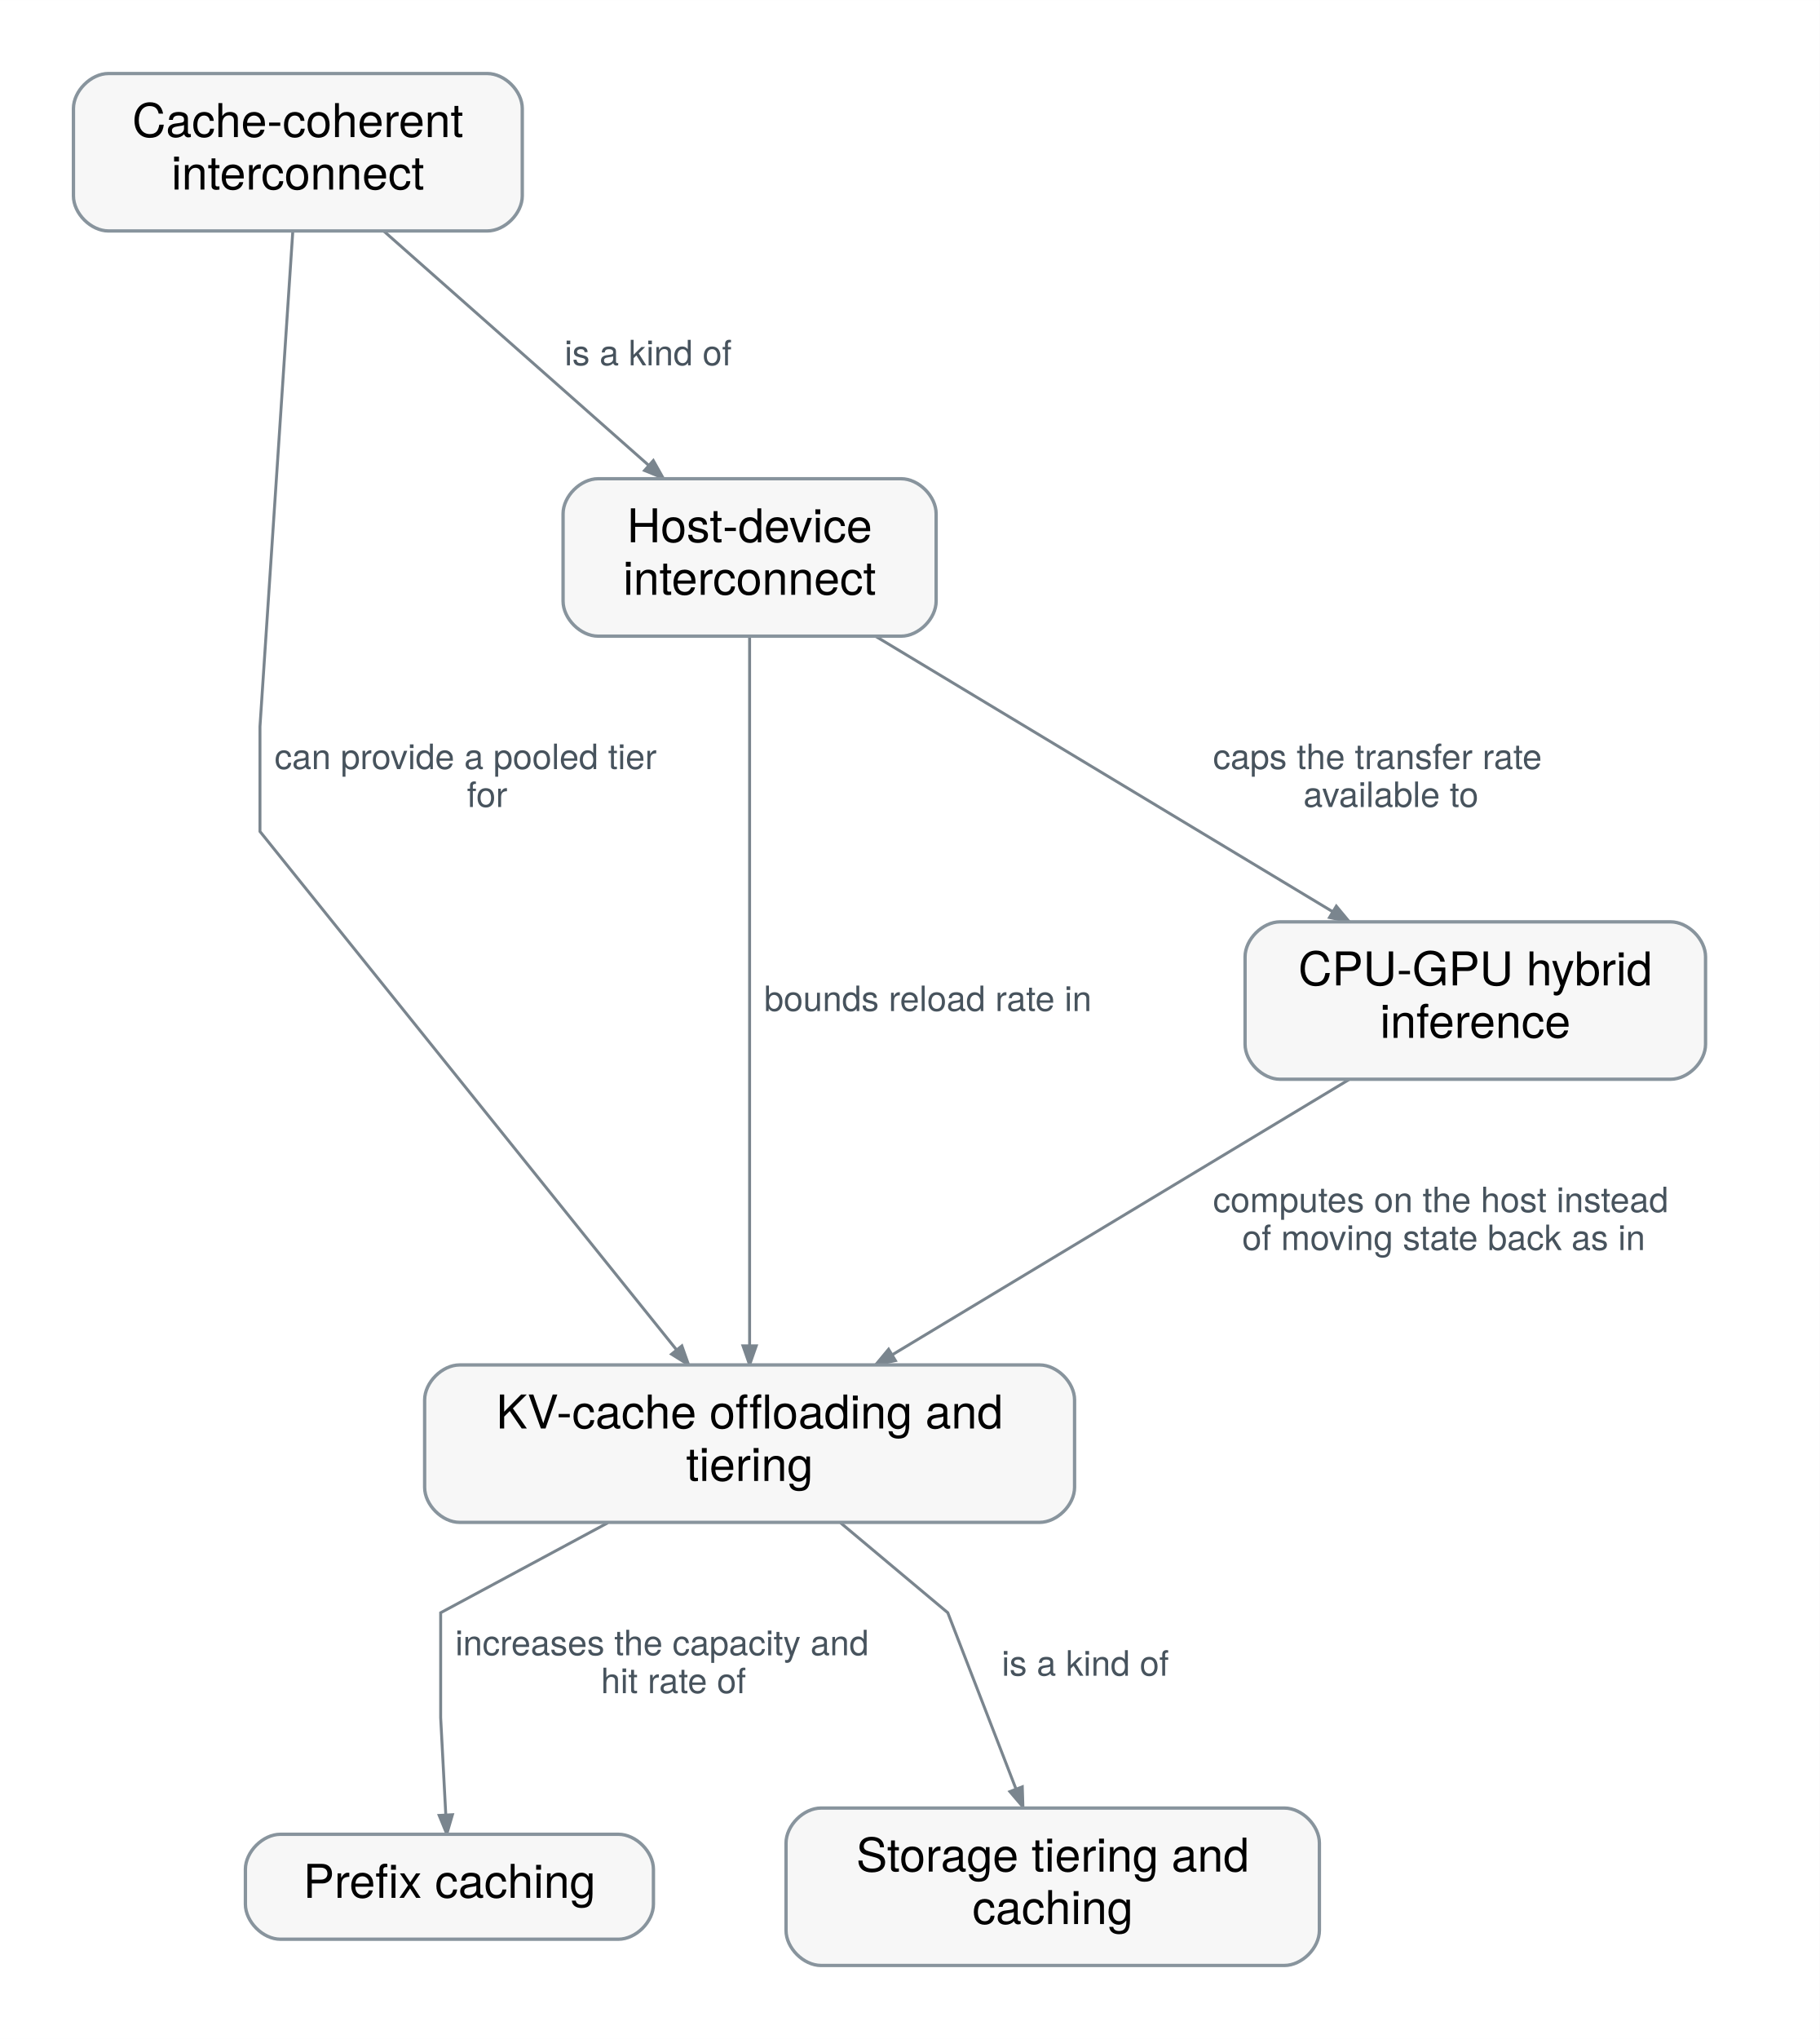
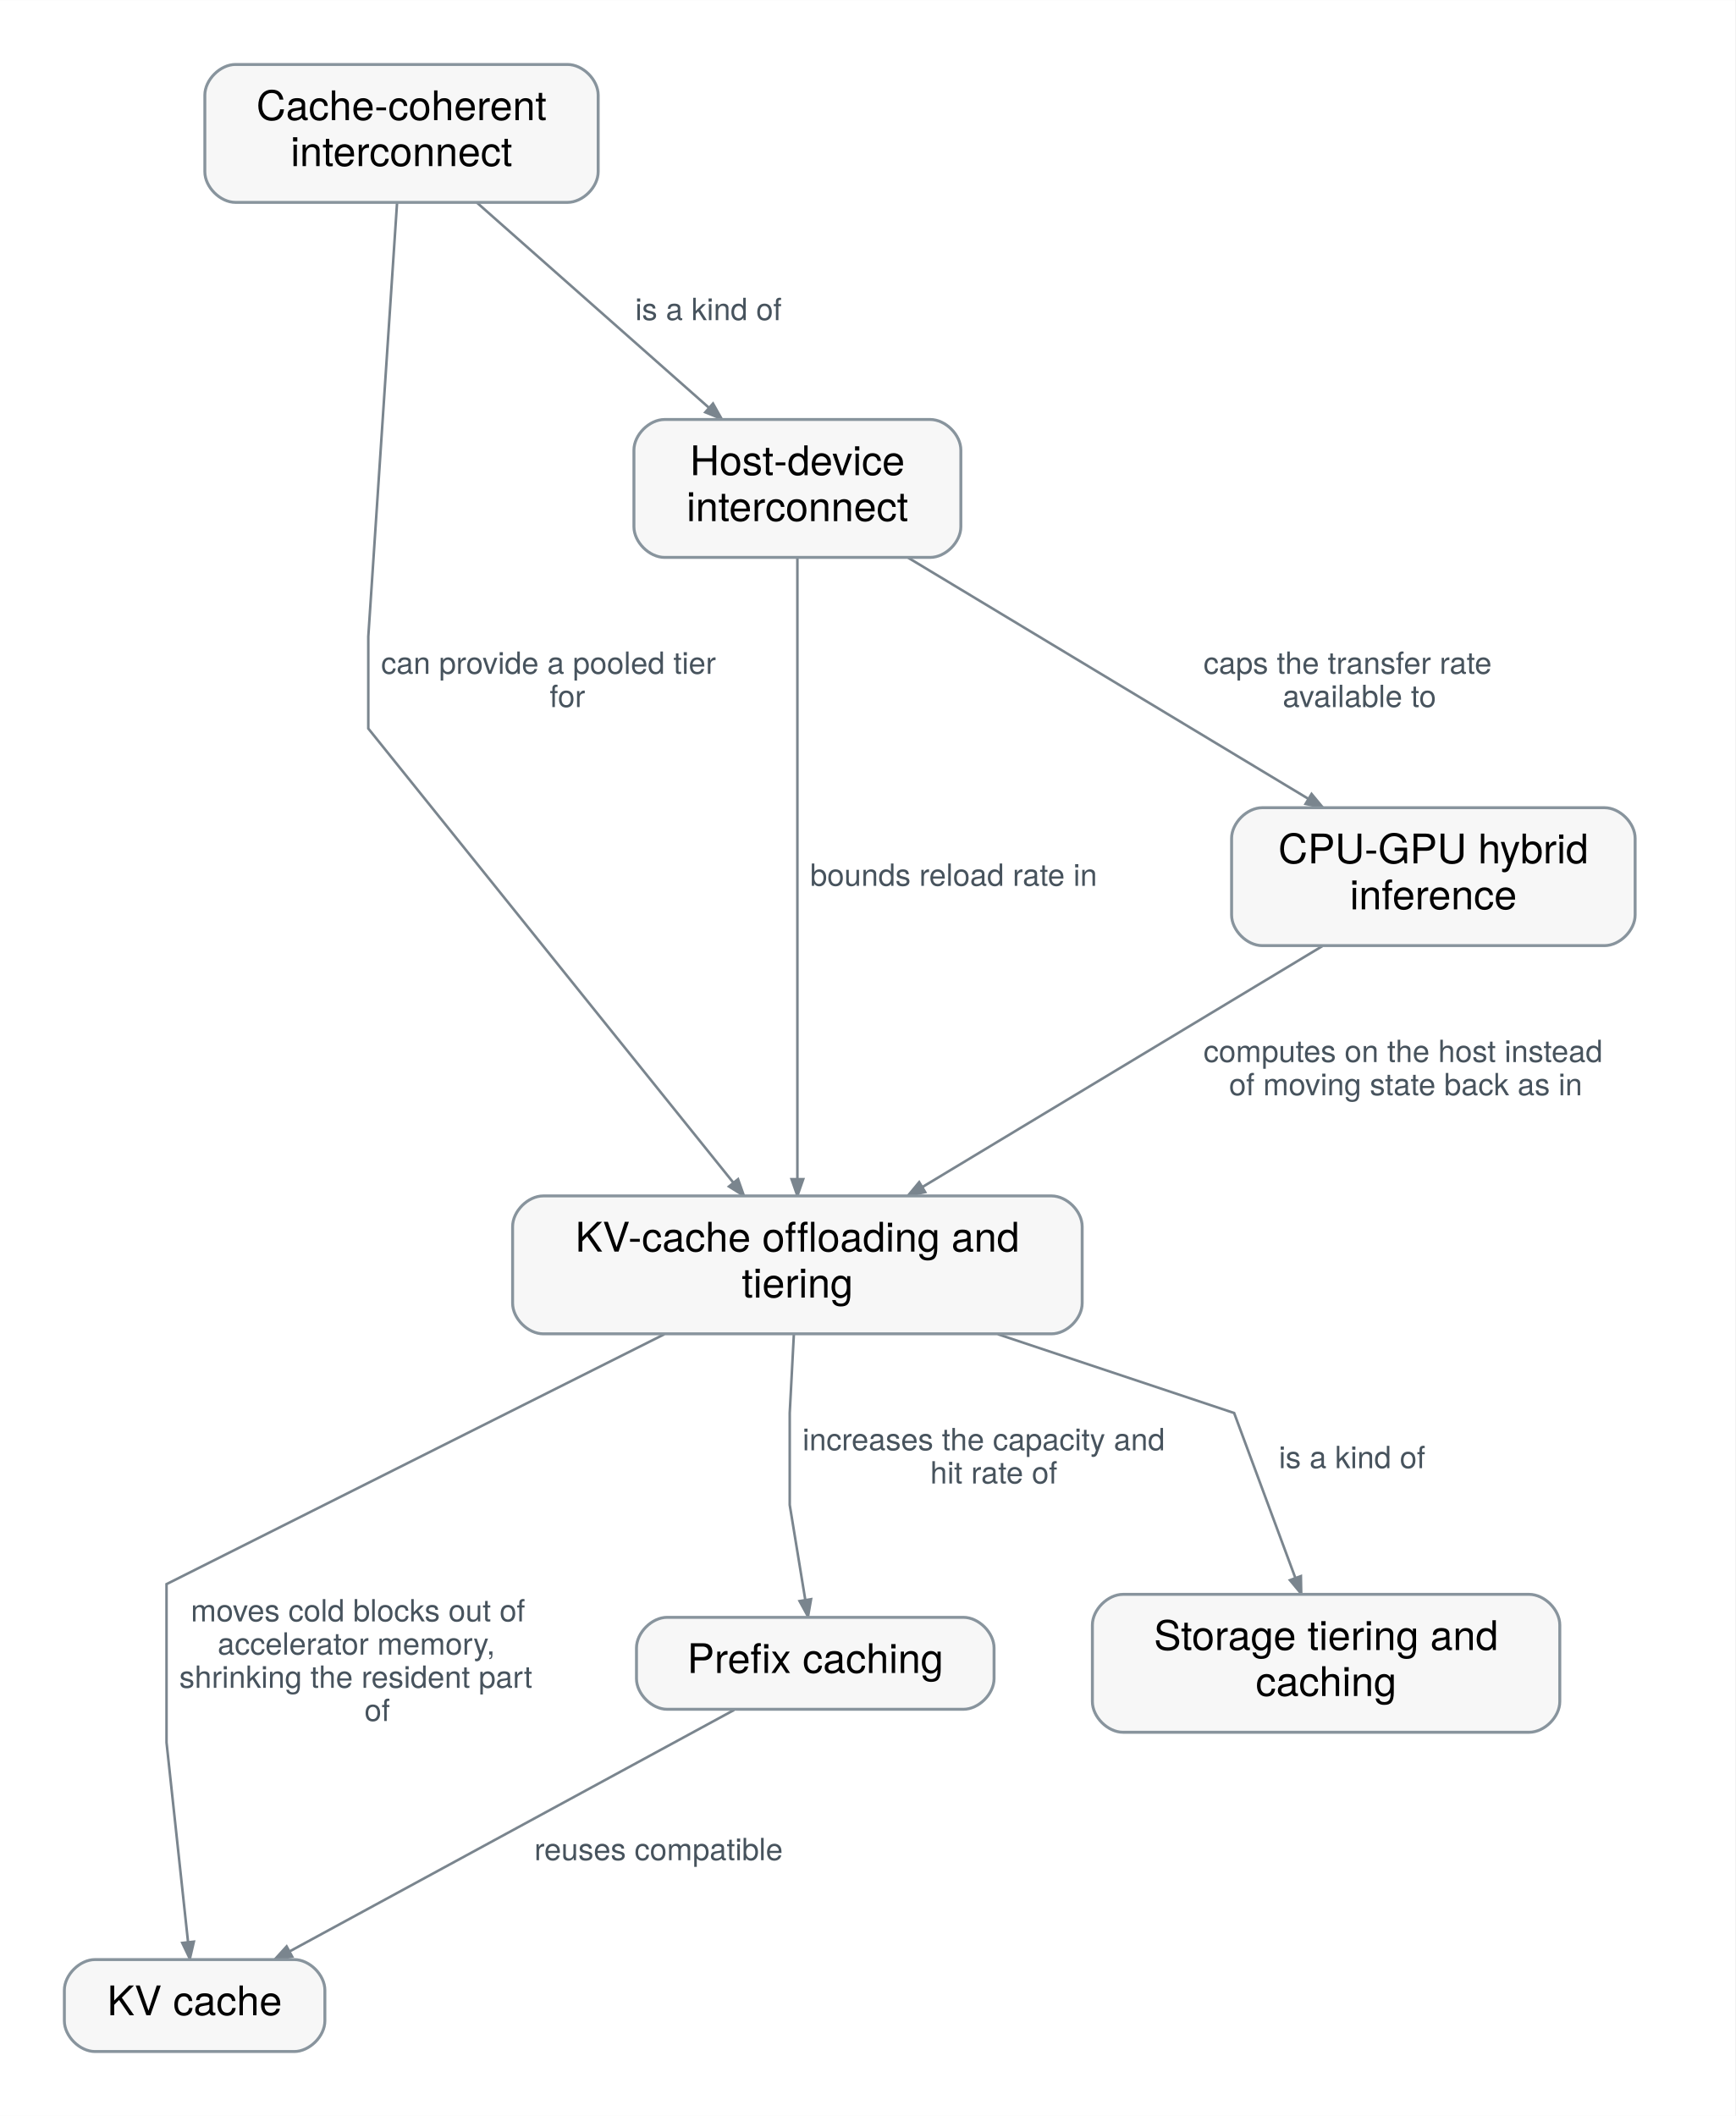
- <svg xmlns="http://www.w3.org/2000/svg" xmlns:xlink="http://www.w3.org/1999/xlink" width="624pt" height="699pt" viewBox="0.00 0.00 624.40 699.40" font-family="Helvetica Neue, Helvetica, Arial, sans-serif" role="group" aria-label="How does KV-cache offloading and tiering connect?">
-   <g id="graph0" class="graph" transform="scale(1 1) rotate(0) translate(25.2 674.2)">
-     <polygon fill="white" stroke="transparent" points="-25.2,25.2 -25.2,-674.2 599.2,-674.2 599.2,25.2 -25.2,25.2" />
+ <svg xmlns="http://www.w3.org/2000/svg" xmlns:xlink="http://www.w3.org/1999/xlink" width="679pt" height="828pt" viewBox="0.00 0.00 679.40 828.40" font-family="Helvetica Neue, Helvetica, Arial, sans-serif" role="group" aria-label="How does KV-cache offloading and tiering connect?">
+   <g id="graph0" class="graph" transform="scale(1 1) rotate(0) translate(25.2 803.2)">
+     <polygon fill="white" stroke="transparent" points="-25.2,25.2 -25.2,-803.2 654.2,-803.2 654.2,25.2 -25.2,25.2" />
+     <g id="relation-rel.kv-cache-offload.kv-cache" class="edge">
+       <path fill="none" stroke="#7a858e" d="M234.92,-280.85C162.45,-244.47 40,-183 40,-183 40,-183 40,-121 40,-121 40,-121 45.18,-72.95 48.43,-42.81" />
+       <polygon fill="#7a858e" stroke="#7a858e" points="50.7,-43.01 49.13,-36.3 46.18,-42.52 50.7,-43.01" />
+       <text text-anchor="start" x="49.5" y="-168.4" font-family="Helvetica Neue" font-size="12.00" fill="#47535d" paint-order="stroke" stroke="white" stroke-width="4" stroke-linejoin="round">moves cold blocks out of</text>
+       <text text-anchor="start" x="60" y="-155.4" font-family="Helvetica Neue" font-size="12.00" fill="#47535d" paint-order="stroke" stroke="white" stroke-width="4" stroke-linejoin="round">accelerator memory,</text>
+       <text text-anchor="start" x="45" y="-142.4" font-family="Helvetica Neue" font-size="12.00" fill="#47535d" paint-order="stroke" stroke="white" stroke-width="4" stroke-linejoin="round">shrinking the resident part</text>
+       <text text-anchor="start" x="117.5" y="-129.4" font-family="Helvetica Neue" font-size="12.00" fill="#47535d" paint-order="stroke" stroke="white" stroke-width="4" stroke-linejoin="round">of</text>
+     </g>
    <g id="relation-rel.kv-cache-offload.prefix-cache" class="edge">
-       <path fill="none" stroke="#7a858e" d="M183.34,-151.84C155.48,-136.85 126,-121 126,-121 126,-121 126,-85 126,-85 126,-85 126.93,-67.31 127.76,-51.64" />
-       <polygon fill="#7a858e" stroke="#7a858e" points="130.03,-51.71 128.1,-45.1 125.49,-51.47 130.03,-51.71" />
-       <text text-anchor="start" x="131" y="-106.4" font-family="Helvetica Neue" font-size="12.00" fill="#47535d" paint-order="stroke" stroke="white" stroke-width="4" stroke-linejoin="round">increases the capacity and</text>
-       <text text-anchor="start" x="181" y="-93.4" font-family="Helvetica Neue" font-size="12.00" fill="#47535d" paint-order="stroke" stroke="white" stroke-width="4" stroke-linejoin="round">hit rate of</text>
+       <path fill="none" stroke="#7a858e" d="M285.62,-280.84C284.83,-265.85 284,-250 284,-250 284,-250 284,-214 284,-214 284,-214 287.28,-194.01 290.08,-176.92" />
+       <polygon fill="#7a858e" stroke="#7a858e" points="292.35,-177.1 291.16,-170.32 287.86,-176.36 292.35,-177.1" />
+       <text text-anchor="start" x="289" y="-235.4" font-family="Helvetica Neue" font-size="12.00" fill="#47535d" paint-order="stroke" stroke="white" stroke-width="4" stroke-linejoin="round">increases the capacity and</text>
+       <text text-anchor="start" x="339" y="-222.4" font-family="Helvetica Neue" font-size="12.00" fill="#47535d" paint-order="stroke" stroke="white" stroke-width="4" stroke-linejoin="round">hit rate of</text>
    </g>
    <g id="relation-rel.kv-cache-offload.storage-tiering" class="edge">
-       <path fill="none" stroke="#7a858e" d="M263.21,-151.84C281.09,-136.85 300,-121 300,-121 300,-121 312.97,-87.49 323.34,-60.69" />
-       <polygon fill="#7a858e" stroke="#7a858e" points="325.56,-61.28 325.78,-54.4 321.31,-59.64 325.56,-61.28" />
-       <text text-anchor="start" x="318.5" y="-99.4" font-family="Helvetica Neue" font-size="12.00" fill="#47535d" paint-order="stroke" stroke="white" stroke-width="4" stroke-linejoin="round">is a kind of</text>
+       <path fill="none" stroke="#7a858e" d="M365.49,-280.84C410.45,-265.85 458,-250 458,-250 458,-250 471.48,-213.68 481.94,-185.49" />
+       <polygon fill="#7a858e" stroke="#7a858e" points="484.13,-186.14 484.26,-179.25 479.86,-184.55 484.13,-186.14" />
+       <text text-anchor="start" x="475.5" y="-228.4" font-family="Helvetica Neue" font-size="12.00" fill="#47535d" paint-order="stroke" stroke="white" stroke-width="4" stroke-linejoin="round">is a kind of</text>
+     </g>
+     <g id="relation-rel.prefix-cache.kv-cache" class="edge">
+       <path fill="none" stroke="#7a858e" d="M262.23,-133.74C217.45,-109.42 135.92,-65.13 88.31,-39.27" />
+       <polygon fill="#7a858e" stroke="#7a858e" points="89.19,-37.16 82.39,-36.05 87.02,-41.15 89.19,-37.16" />
+       <text text-anchor="start" x="184" y="-74.9" font-family="Helvetica Neue" font-size="12.00" fill="#47535d" paint-order="stroke" stroke="white" stroke-width="4" stroke-linejoin="round">reuses compatible</text>
    </g>
    <g id="relation-rel.host-device-interconnect.kv-cache-offload" class="edge">
-       <path fill="none" stroke="#7a858e" d="M232,-455.99C232,-401.02 232,-273.15 232,-212.73" />
-       <polygon fill="#7a858e" stroke="#7a858e" points="234.28,-212.55 232,-206.05 229.73,-212.55 234.28,-212.55" />
-       <text text-anchor="start" x="237" y="-327.4" font-family="Helvetica Neue" font-size="12.00" fill="#47535d" paint-order="stroke" stroke="white" stroke-width="4" stroke-linejoin="round">bounds reload rate in</text>
+       <path fill="none" stroke="#7a858e" d="M287,-584.99C287,-530.02 287,-402.15 287,-341.73" />
+       <polygon fill="#7a858e" stroke="#7a858e" points="289.28,-341.55 287,-335.05 284.73,-341.55 289.28,-341.55" />
+       <text text-anchor="start" x="292" y="-456.4" font-family="Helvetica Neue" font-size="12.00" fill="#47535d" paint-order="stroke" stroke="white" stroke-width="4" stroke-linejoin="round">bounds reload rate in</text>
    </g>
    <g id="relation-rel.host-device-interconnect.cpu-gpu-hybrid-inference" class="edge">
-       <path fill="none" stroke="#7a858e" d="M275.37,-455.87C319.07,-429.55 386.37,-389 431.98,-361.53" />
-       <polygon fill="#7a858e" stroke="#7a858e" points="433.31,-363.38 437.71,-358.08 430.97,-359.49 433.31,-363.38" />
-       <text text-anchor="start" x="391" y="-410.4" font-family="Helvetica Neue" font-size="12.00" fill="#47535d" paint-order="stroke" stroke="white" stroke-width="4" stroke-linejoin="round">caps the transfer rate</text>
-       <text text-anchor="start" x="422" y="-397.4" font-family="Helvetica Neue" font-size="12.00" fill="#47535d" paint-order="stroke" stroke="white" stroke-width="4" stroke-linejoin="round">available to</text>
+       <path fill="none" stroke="#7a858e" d="M330.37,-584.87C374.07,-558.55 441.37,-518 486.98,-490.53" />
+       <polygon fill="#7a858e" stroke="#7a858e" points="488.31,-492.38 492.71,-487.08 485.97,-488.49 488.31,-492.38" />
+       <text text-anchor="start" x="446" y="-539.4" font-family="Helvetica Neue" font-size="12.00" fill="#47535d" paint-order="stroke" stroke="white" stroke-width="4" stroke-linejoin="round">caps the transfer rate</text>
+       <text text-anchor="start" x="477" y="-526.4" font-family="Helvetica Neue" font-size="12.00" fill="#47535d" paint-order="stroke" stroke="white" stroke-width="4" stroke-linejoin="round">available to</text>
    </g>
    <g id="relation-rel.coherent-interconnect.kv-cache-offload" class="edge">
-       <path fill="none" stroke="#7a858e" d="M75.27,-594.97C71.74,-541.66 64,-425 64,-425 64,-425 64,-389 64,-389 64,-389 160.14,-269.4 206.96,-211.15" />
-       <polygon fill="#7a858e" stroke="#7a858e" points="208.76,-212.54 211.06,-206.05 205.22,-209.69 208.76,-212.54" />
-       <text text-anchor="start" x="69" y="-410.4" font-family="Helvetica Neue" font-size="12.00" fill="#47535d" paint-order="stroke" stroke="white" stroke-width="4" stroke-linejoin="round">can provide a pooled tier</text>
-       <text text-anchor="start" x="135" y="-397.4" font-family="Helvetica Neue" font-size="12.00" fill="#47535d" paint-order="stroke" stroke="white" stroke-width="4" stroke-linejoin="round">for</text>
+       <path fill="none" stroke="#7a858e" d="M130.27,-723.97C126.74,-670.66 119,-554 119,-554 119,-554 119,-518 119,-518 119,-518 215.14,-398.4 261.96,-340.15" />
+       <polygon fill="#7a858e" stroke="#7a858e" points="263.76,-341.54 266.06,-335.05 260.22,-338.69 263.76,-341.54" />
+       <text text-anchor="start" x="124" y="-539.4" font-family="Helvetica Neue" font-size="12.00" fill="#47535d" paint-order="stroke" stroke="white" stroke-width="4" stroke-linejoin="round">can provide a pooled tier</text>
+       <text text-anchor="start" x="190" y="-526.4" font-family="Helvetica Neue" font-size="12.00" fill="#47535d" paint-order="stroke" stroke="white" stroke-width="4" stroke-linejoin="round">for</text>
    </g>
    <g id="relation-rel.coherent-interconnect.host-device-interconnect" class="edge">
-       <path fill="none" stroke="#7a858e" d="M106.52,-594.91C132.4,-572.03 170.05,-538.75 197.35,-514.62" />
-       <polygon fill="#7a858e" stroke="#7a858e" points="198.96,-516.24 202.33,-510.23 195.95,-512.83 198.96,-516.24" />
-       <text text-anchor="start" x="168.5" y="-548.9" font-family="Helvetica Neue" font-size="12.00" fill="#47535d" paint-order="stroke" stroke="white" stroke-width="4" stroke-linejoin="round">is a kind of</text>
+       <path fill="none" stroke="#7a858e" d="M161.52,-723.91C187.4,-701.03 225.05,-667.75 252.35,-643.62" />
+       <polygon fill="#7a858e" stroke="#7a858e" points="253.96,-645.24 257.33,-639.23 250.95,-641.83 253.96,-645.24" />
+       <text text-anchor="start" x="223.5" y="-677.9" font-family="Helvetica Neue" font-size="12.00" fill="#47535d" paint-order="stroke" stroke="white" stroke-width="4" stroke-linejoin="round">is a kind of</text>
    </g>
    <g id="relation-rel.cpu-gpu-hybrid-inference.kv-cache-offload" class="edge">
-       <path fill="none" stroke="#7a858e" d="M437.63,-303.87C393.93,-277.55 326.63,-237 281.02,-209.53" />
-       <polygon fill="#7a858e" stroke="#7a858e" points="282.03,-207.49 275.29,-206.08 279.69,-211.38 282.03,-207.49" />
-       <text text-anchor="start" x="391" y="-258.4" font-family="Helvetica Neue" font-size="12.00" fill="#47535d" paint-order="stroke" stroke="white" stroke-width="4" stroke-linejoin="round">computes on the host instead</text>
-       <text text-anchor="start" x="401" y="-245.4" font-family="Helvetica Neue" font-size="12.00" fill="#47535d" paint-order="stroke" stroke="white" stroke-width="4" stroke-linejoin="round">of moving state back as in</text>
+       <path fill="none" stroke="#7a858e" d="M492.63,-432.87C448.93,-406.55 381.63,-366 336.02,-338.53" />
+       <polygon fill="#7a858e" stroke="#7a858e" points="337.03,-336.49 330.29,-335.08 334.69,-340.38 337.03,-336.49" />
+       <text text-anchor="start" x="446" y="-387.4" font-family="Helvetica Neue" font-size="12.00" fill="#47535d" paint-order="stroke" stroke="white" stroke-width="4" stroke-linejoin="round">computes on the host instead</text>
+       <text text-anchor="start" x="456" y="-374.4" font-family="Helvetica Neue" font-size="12.00" fill="#47535d" paint-order="stroke" stroke="white" stroke-width="4" stroke-linejoin="round">of moving state back as in</text>
    </g>
    <g id="concept-mlsys.kv-cache-offload" class="node">
      <g id="a_concept-mlsys.kv-cache-offload">
        <a xlink:title="Moving KV-cache blocks from accelerator memory to host memory or SSD and reloading them on reuse, extending cache capacity at transfer bandwidth and latency cost.">
-           <path fill="#f7f7f7" stroke="#88949d" stroke-width="1.15" d="M331.5,-206C331.5,-206 132.5,-206 132.5,-206 126.5,-206 120.5,-200 120.5,-194 120.5,-194 120.5,-164 120.5,-164 120.5,-158 126.5,-152 132.5,-152 132.5,-152 331.5,-152 331.5,-152 337.5,-152 343.5,-158 343.5,-164 343.5,-164 343.5,-194 343.5,-194 343.5,-200 337.5,-206 331.5,-206" />
-           <text text-anchor="middle" x="232" y="-184.2" font-family="Helvetica Neue" font-size="16.00">KV-cache offloading and</text>
-           <text text-anchor="middle" x="232" y="-166.2" font-family="Helvetica Neue" font-size="16.00">tiering</text>
+           <path fill="#f7f7f7" stroke="#88949d" stroke-width="1.15" d="M386.5,-335C386.5,-335 187.5,-335 187.5,-335 181.5,-335 175.5,-329 175.5,-323 175.5,-323 175.5,-293 175.5,-293 175.5,-287 181.5,-281 187.5,-281 187.5,-281 386.5,-281 386.5,-281 392.5,-281 398.5,-287 398.5,-293 398.5,-293 398.5,-323 398.5,-323 398.5,-329 392.5,-335 386.5,-335" />
+           <text text-anchor="middle" x="287" y="-313.2" font-family="Helvetica Neue" font-size="16.00">KV-cache offloading and</text>
+           <text text-anchor="middle" x="287" y="-295.2" font-family="Helvetica Neue" font-size="16.00">tiering</text>
+         </a>
+       </g>
+     </g>
+     <g id="concept-mlsys.kv-cache" class="node">
+       <g id="a_concept-mlsys.kv-cache">
+         <a xlink:title="Retained attention keys and values reused during autoregressive execution.">
+           <path fill="#f7f7f7" stroke="#88949d" stroke-width="1.15" d="M90,-36C90,-36 12,-36 12,-36 6,-36 0,-30 0,-24 0,-24 0,-12 0,-12 0,-6 6,0 12,0 12,0 90,0 90,0 96,0 102,-6 102,-12 102,-12 102,-24 102,-24 102,-30 96,-36 90,-36" />
+           <text text-anchor="middle" x="51" y="-14.2" font-family="Helvetica Neue" font-size="16.00">KV cache</text>
        </a>
      </g>
    </g>
    <g id="concept-mlsys.prefix-cache" class="node">
      <g id="a_concept-mlsys.prefix-cache">
        <a xlink:title="Reusing compatible computed state for an identical request prefix.">
-           <path fill="#f7f7f7" stroke="#88949d" stroke-width="1.15" d="M187,-45C187,-45 71,-45 71,-45 65,-45 59,-39 59,-33 59,-33 59,-21 59,-21 59,-15 65,-9 71,-9 71,-9 187,-9 187,-9 193,-9 199,-15 199,-21 199,-21 199,-33 199,-33 199,-39 193,-45 187,-45" />
-           <text text-anchor="middle" x="129" y="-23.2" font-family="Helvetica Neue" font-size="16.00">Prefix caching</text>
+           <path fill="#f7f7f7" stroke="#88949d" stroke-width="1.15" d="M352,-170C352,-170 236,-170 236,-170 230,-170 224,-164 224,-158 224,-158 224,-146 224,-146 224,-140 230,-134 236,-134 236,-134 352,-134 352,-134 358,-134 364,-140 364,-146 364,-146 364,-158 364,-158 364,-164 358,-170 352,-170" />
+           <text text-anchor="middle" x="294" y="-148.2" font-family="Helvetica Neue" font-size="16.00">Prefix caching</text>
        </a>
      </g>
    </g>
    <g id="concept-mlsys.host-device-interconnect" class="node">
      <g id="a_concept-mlsys.host-device-interconnect">
        <a xlink:title="Communication path through which a host and accelerator exchange data and control, with transport, topology, and memory-access semantics that affect transfers.">
-           <path fill="#f7f7f7" stroke="#88949d" stroke-width="1.15" d="M284,-510C284,-510 180,-510 180,-510 174,-510 168,-504 168,-498 168,-498 168,-468 168,-468 168,-462 174,-456 180,-456 180,-456 284,-456 284,-456 290,-456 296,-462 296,-468 296,-468 296,-498 296,-498 296,-504 290,-510 284,-510" />
-           <text text-anchor="middle" x="232" y="-488.2" font-family="Helvetica Neue" font-size="16.00">Host-device</text>
-           <text text-anchor="middle" x="232" y="-470.2" font-family="Helvetica Neue" font-size="16.00">interconnect</text>
+           <path fill="#f7f7f7" stroke="#88949d" stroke-width="1.15" d="M339,-639C339,-639 235,-639 235,-639 229,-639 223,-633 223,-627 223,-627 223,-597 223,-597 223,-591 229,-585 235,-585 235,-585 339,-585 339,-585 345,-585 351,-591 351,-597 351,-597 351,-627 351,-627 351,-633 345,-639 339,-639" />
+           <text text-anchor="middle" x="287" y="-617.2" font-family="Helvetica Neue" font-size="16.00">Host-device</text>
+           <text text-anchor="middle" x="287" y="-599.2" font-family="Helvetica Neue" font-size="16.00">interconnect</text>
        </a>
      </g>
    </g>
    <g id="concept-mlsys.coherent-interconnect" class="node">
      <g id="a_concept-mlsys.coherent-interconnect">
        <a xlink:title="A link protocol that lets hosts and devices share or pool memory with hardware coherence, such as CXL over a PCIe physical layer.">
-           <path fill="#f7f7f7" stroke="#88949d" stroke-width="1.15" d="M142,-649C142,-649 12,-649 12,-649 6,-649 0,-643 0,-637 0,-637 0,-607 0,-607 0,-601 6,-595 12,-595 12,-595 142,-595 142,-595 148,-595 154,-601 154,-607 154,-607 154,-637 154,-637 154,-643 148,-649 142,-649" />
-           <text text-anchor="middle" x="77" y="-627.2" font-family="Helvetica Neue" font-size="16.00">Cache-coherent</text>
-           <text text-anchor="middle" x="77" y="-609.2" font-family="Helvetica Neue" font-size="16.00">interconnect</text>
+           <path fill="#f7f7f7" stroke="#88949d" stroke-width="1.15" d="M197,-778C197,-778 67,-778 67,-778 61,-778 55,-772 55,-766 55,-766 55,-736 55,-736 55,-730 61,-724 67,-724 67,-724 197,-724 197,-724 203,-724 209,-730 209,-736 209,-736 209,-766 209,-766 209,-772 203,-778 197,-778" />
+           <text text-anchor="middle" x="132" y="-756.2" font-family="Helvetica Neue" font-size="16.00">Cache-coherent</text>
+           <text text-anchor="middle" x="132" y="-738.2" font-family="Helvetica Neue" font-size="16.00">interconnect</text>
        </a>
      </g>
    </g>
    <g id="concept-mlsys.storage-tiering" class="node">
      <g id="a_concept-mlsys.storage-tiering">
        <a xlink:title="Placing data across tiers, from memory and local NVMe caches to shared and archival storage, according to access frequency and cost.">
-           <path fill="#f7f7f7" stroke="#88949d" stroke-width="1.15" d="M415.5,-54C415.5,-54 256.5,-54 256.5,-54 250.5,-54 244.5,-48 244.5,-42 244.5,-42 244.5,-12 244.5,-12 244.5,-6 250.5,0 256.5,0 256.5,0 415.5,0 415.5,0 421.5,0 427.5,-6 427.5,-12 427.5,-12 427.5,-42 427.5,-42 427.5,-48 421.5,-54 415.5,-54" />
-           <text text-anchor="middle" x="336" y="-32.2" font-family="Helvetica Neue" font-size="16.00">Storage tiering and</text>
-           <text text-anchor="middle" x="336" y="-14.2" font-family="Helvetica Neue" font-size="16.00">caching</text>
+           <path fill="#f7f7f7" stroke="#88949d" stroke-width="1.15" d="M573.5,-179C573.5,-179 414.5,-179 414.5,-179 408.5,-179 402.5,-173 402.5,-167 402.5,-167 402.5,-137 402.5,-137 402.5,-131 408.5,-125 414.5,-125 414.5,-125 573.5,-125 573.5,-125 579.5,-125 585.5,-131 585.5,-137 585.5,-137 585.5,-167 585.5,-167 585.5,-173 579.5,-179 573.5,-179" />
+           <text text-anchor="middle" x="494" y="-157.2" font-family="Helvetica Neue" font-size="16.00">Storage tiering and</text>
+           <text text-anchor="middle" x="494" y="-139.2" font-family="Helvetica Neue" font-size="16.00">caching</text>
        </a>
      </g>
    </g>
    <g id="concept-mlsys.cpu-gpu-hybrid-inference" class="node">
      <g id="a_concept-mlsys.cpu-gpu-hybrid-inference">
        <a xlink:title="Splitting inference so the host CPU computes some operations, such as attention or rarely active neurons, from host memory when model or KV state exceeds accelerator memory.">
-           <path fill="#f7f7f7" stroke="#88949d" stroke-width="1.15" d="M548,-358C548,-358 414,-358 414,-358 408,-358 402,-352 402,-346 402,-346 402,-316 402,-316 402,-310 408,-304 414,-304 414,-304 548,-304 548,-304 554,-304 560,-310 560,-316 560,-316 560,-346 560,-346 560,-352 554,-358 548,-358" />
-           <text text-anchor="middle" x="481" y="-336.2" font-family="Helvetica Neue" font-size="16.00">CPU-GPU hybrid</text>
-           <text text-anchor="middle" x="481" y="-318.2" font-family="Helvetica Neue" font-size="16.00">inference</text>
+           <path fill="#f7f7f7" stroke="#88949d" stroke-width="1.15" d="M603,-487C603,-487 469,-487 469,-487 463,-487 457,-481 457,-475 457,-475 457,-445 457,-445 457,-439 463,-433 469,-433 469,-433 603,-433 603,-433 609,-433 615,-439 615,-445 615,-445 615,-475 615,-475 615,-481 609,-487 603,-487" />
+           <text text-anchor="middle" x="536" y="-465.2" font-family="Helvetica Neue" font-size="16.00">CPU-GPU hybrid</text>
+           <text text-anchor="middle" x="536" y="-447.2" font-family="Helvetica Neue" font-size="16.00">inference</text>
        </a>
      </g>
    </g>
  </g>
</svg>
